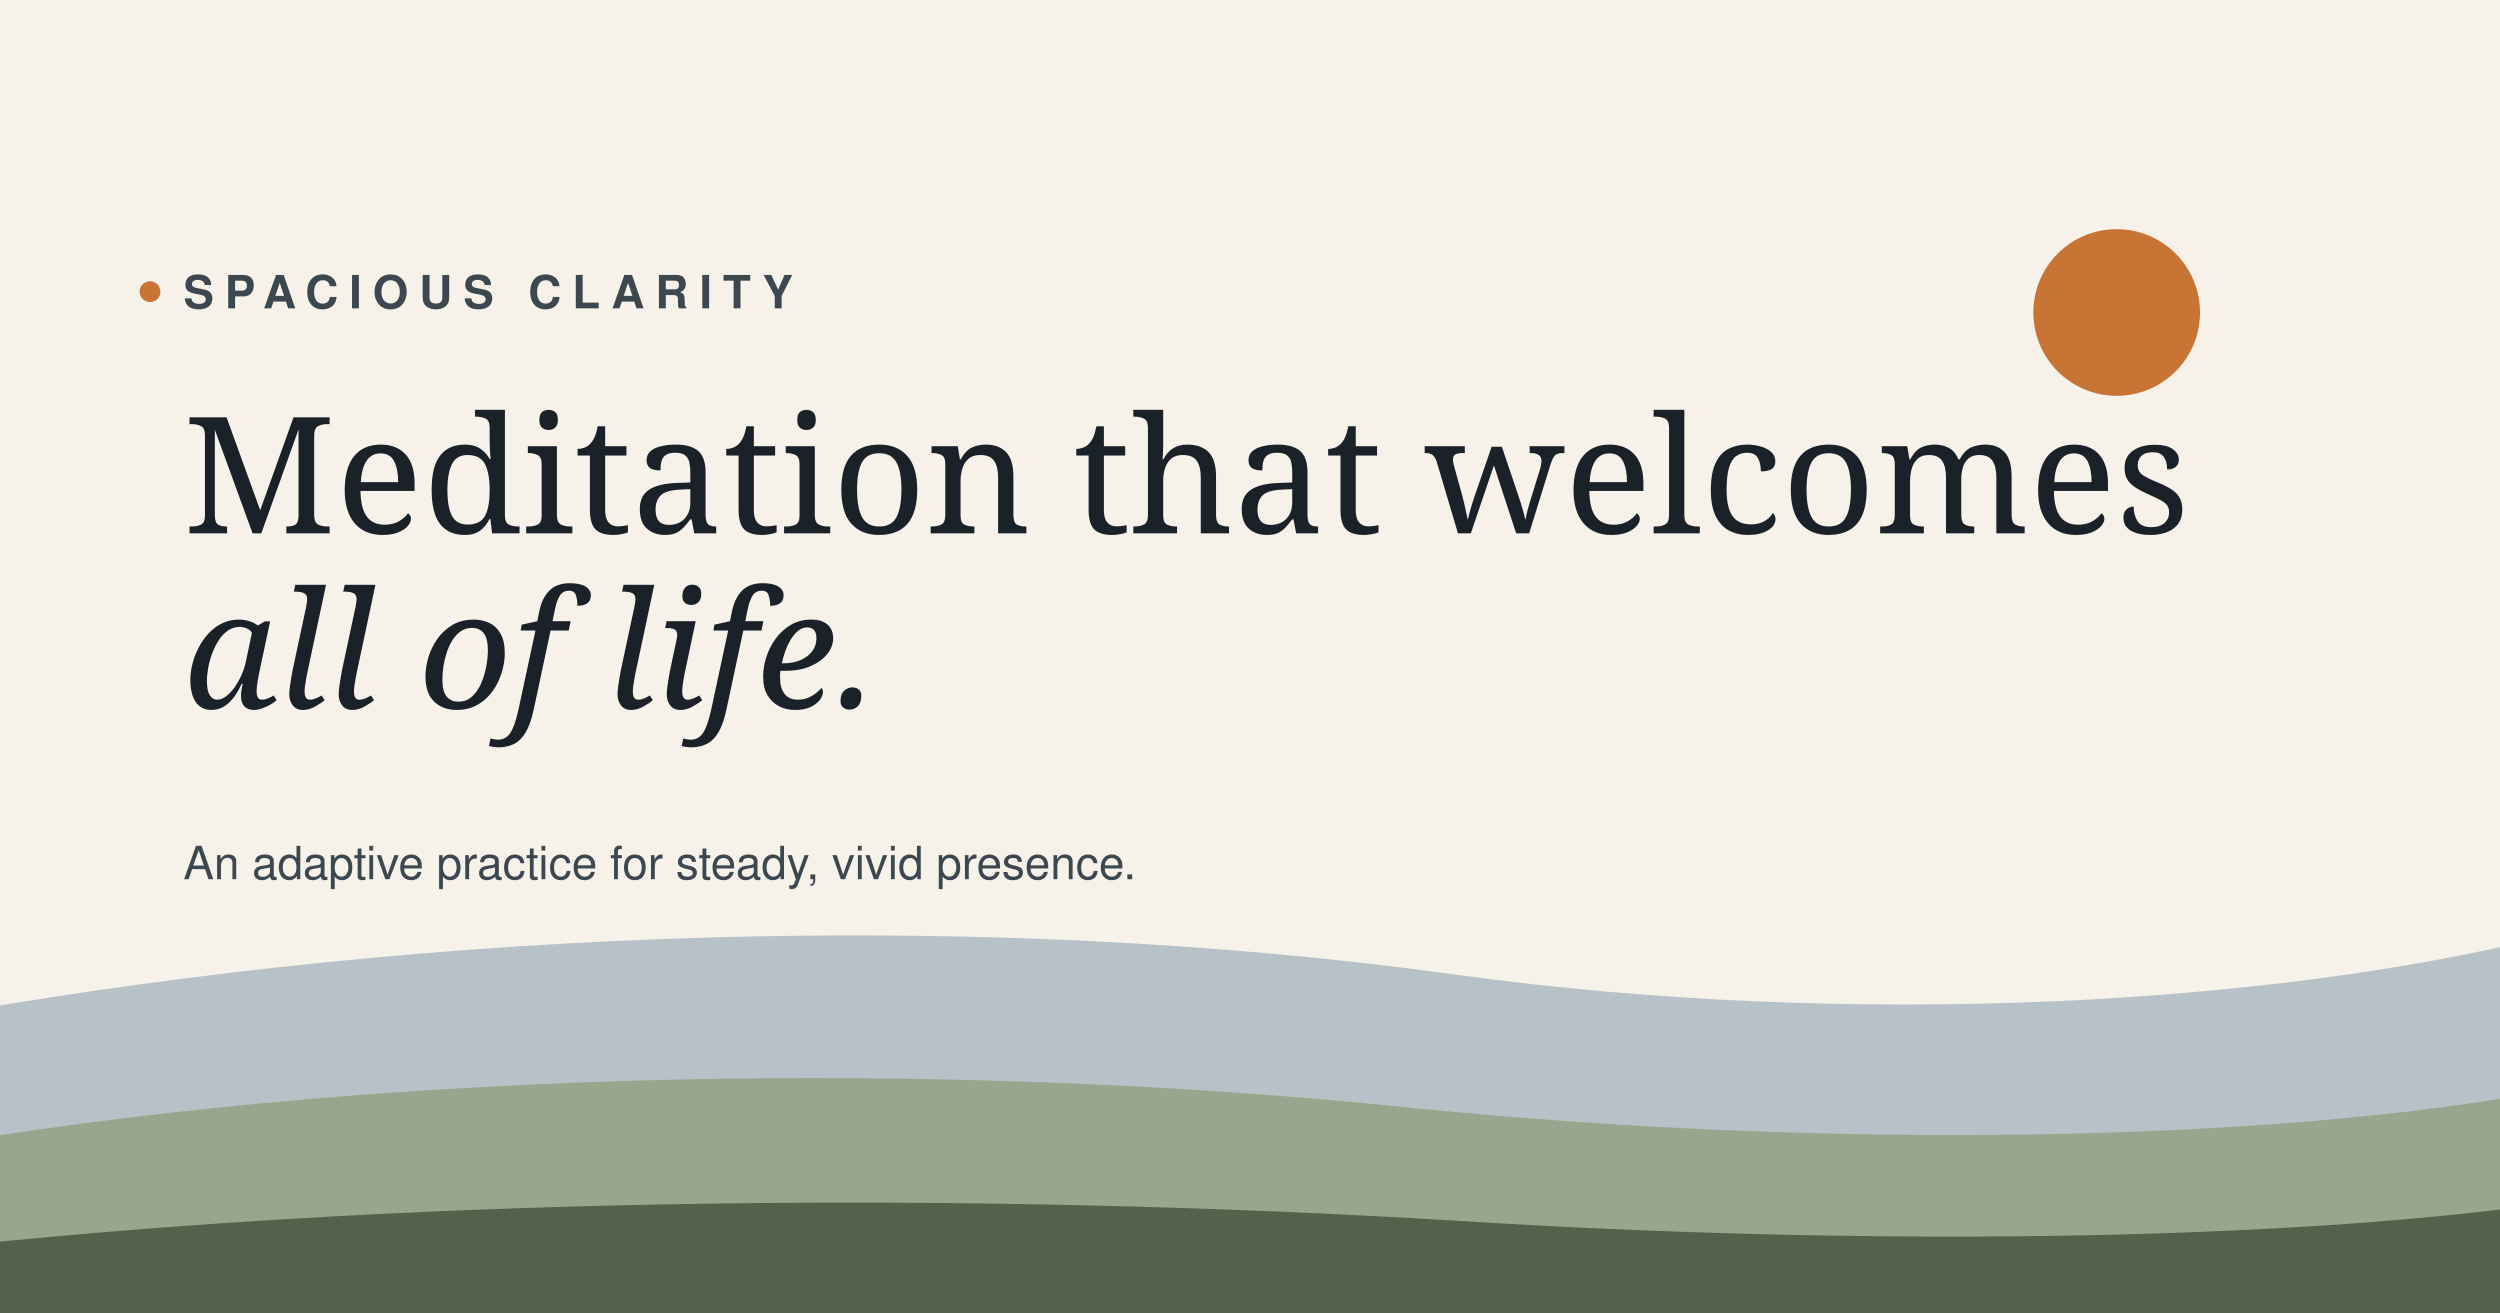
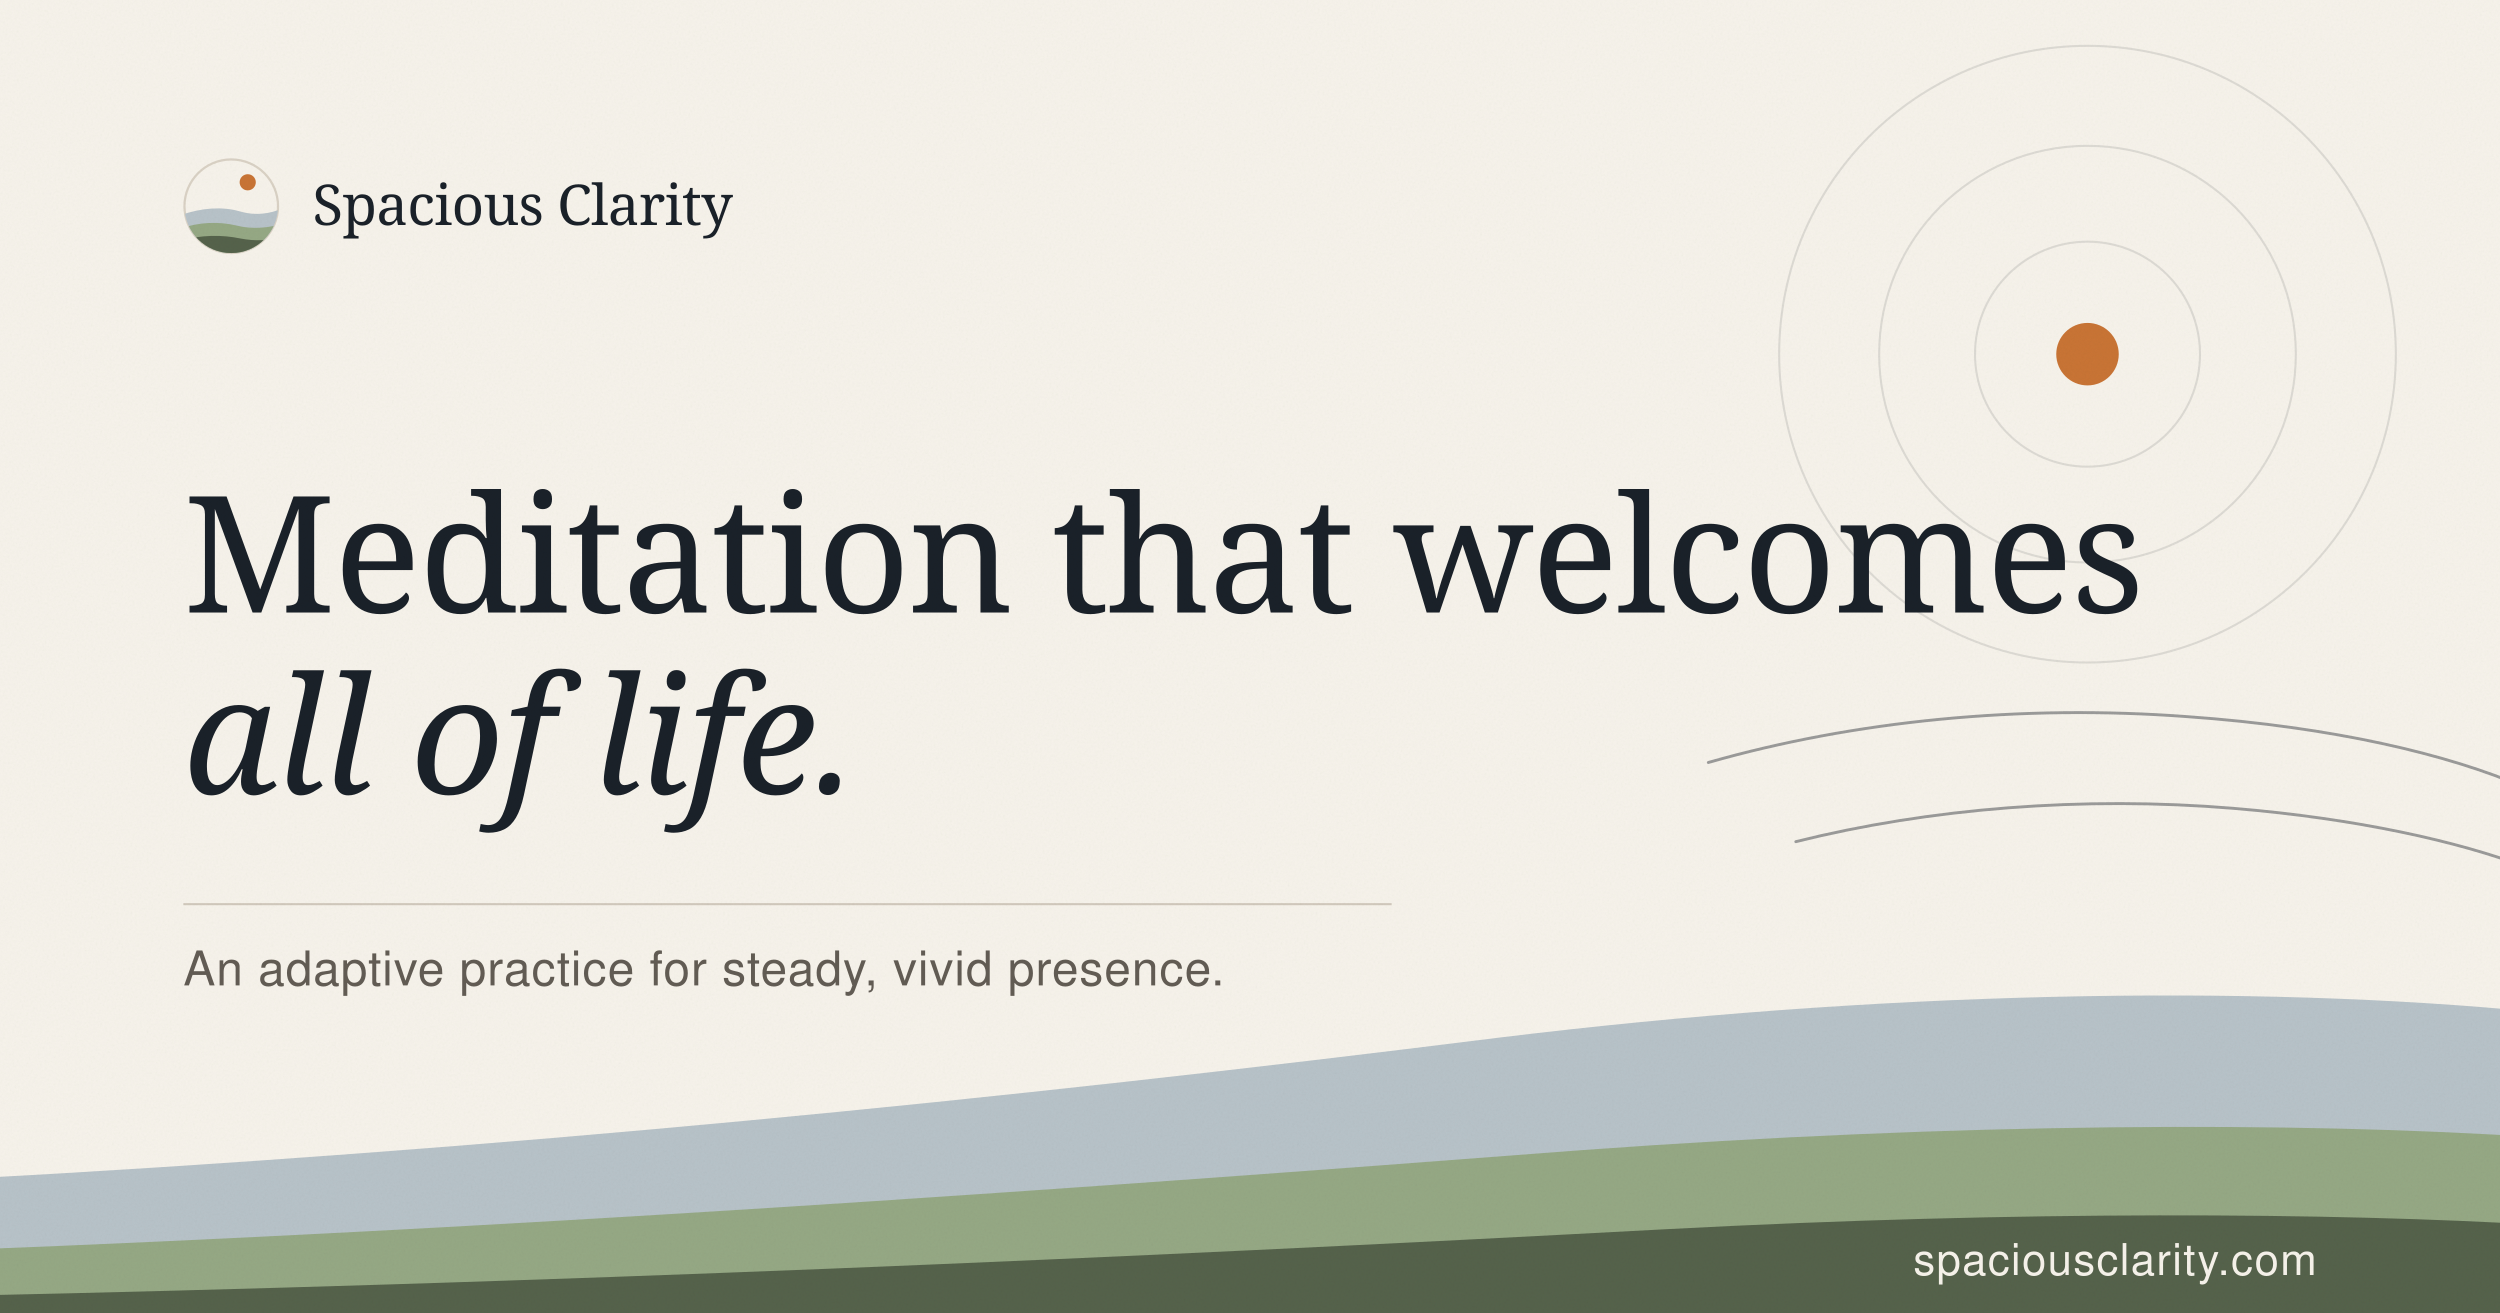
<svg xmlns="http://www.w3.org/2000/svg" viewBox="0 0 1200 630" role="img" aria-label="Spacious Clarity social card">
+   <defs>
+     <clipPath id="og-mark-paper">
+       <circle cx="32" cy="32" r="31.25" />
+     </clipPath>
+     <filter id="og-grain">
+       <feTurbulence type="fractalNoise" baseFrequency="0.9" numOctaves="2" stitchTiles="stitch" />
+       <feColorMatrix type="saturate" values="0" />
+     </filter>
+   </defs>
  <rect width="1200" height="630" fill="#F6F2EA" />
-   <circle cx="1016" cy="150" r="40" fill="#C87435" />
-   <path d="M -20 486 C 210 446 470 436 700 468 C 890 494 1090 482 1220 450 L 1220 650 L -20 650 Z" fill="#B7C2C8" />
-   <path d="M -20 548 C 190 514 450 508 680 532 C 880 552 1090 548 1220 524 L 1220 650 L -20 650 Z" fill="#99A68D" />
-   <path d="M -20 598 C 210 574 470 572 700 586 C 890 598 1090 596 1220 578 L 1220 650 L -20 650 Z" fill="#55624B" />
-   <text x="88" y="148" fill="#3D4750" font-family="'Host Grotesk', Helvetica, sans-serif" font-size="22" font-weight="600" letter-spacing="5.2">SPACIOUS CLARITY</text>
-   <text x="88" y="256" fill="#1A2129" font-family="'Literata', Georgia, serif" font-size="78" font-weight="400">Meditation that welcomes</text>
-   <text x="88" y="340" fill="#1A2129" font-family="'Literata', Georgia, serif" font-size="78" font-weight="400" font-style="italic">all of life.</text>
-   <text x="88" y="422" fill="#3D4750" font-family="'Host Grotesk', Helvetica, sans-serif" font-size="22">An adaptive practice for steady, vivid presence.</text>
-   <circle cx="72" cy="140" r="5" fill="#C87435" />
+   <g fill="none" stroke="#1A2129" stroke-width="1.4" stroke-linecap="round" opacity="0.42">
+     <path d="M 820 366 C 890 346 970 338 1050 344 C 1120 349 1175 362 1212 378" />
+     <path d="M 862 404 C 926 388 1000 382 1072 388 C 1132 393 1180 404 1212 416" />
+   </g>
+   <path d="M -20 566 C 240 552 480 528 720 498 C 900 476 1080 472 1220 486 L 1220 650 L -20 650 Z" fill="#B7C2C8" />
+   <path d="M -20 600 C 240 590 500 572 760 552 C 940 539 1100 538 1220 546 L 1220 650 L -20 650 Z" fill="#95A884" />
+   <path d="M -20 622 C 260 616 540 604 800 590 C 970 581 1120 582 1220 588 L 1220 650 L -20 650 Z" fill="#55624B" />
+   <g transform="translate(1002 170)" fill="none">
+     <circle r="148" stroke="#1A2129" stroke-width="1" opacity="0.12" />
+     <circle r="100" stroke="#1A2129" stroke-width="1" opacity="0.12" />
+     <circle r="54" stroke="#1A2129" stroke-width="1" opacity="0.12" />
+     <circle r="15" fill="#C87435" />
+   </g>
+   <g transform="translate(88 76)">
+     <svg viewBox="0 0 64 64" width="46" height="46" fill="none">
+       <circle cx="32" cy="32" r="31.25" fill="#F6F2EA" stroke="#D9D1C4" stroke-width="1.5" />
+       <g clip-path="url(#og-mark-paper)">
+         <path d="M-2 38 C12 33 26 32 38 35.5 C48 38.5 58 37 66 33.5 L66 66 H-2 Z" fill="#B7C2C8" />
+         <path d="M-2 47 C10 42.5 24 42 36 45 C46 47.5 58 46.5 66 43.5 L66 66 H-2 Z" fill="#95A884" />
+         <path d="M-2 55 C12 51 26 51 38 53.5 C48 55.5 58 55 66 52 L66 66 H-2 Z" fill="#55624B" />
+       </g>
+       <circle cx="43" cy="16" r="5.4" fill="#C87435" />
+     </svg>
+   </g>
+   <text x="150" y="108" fill="#1A2129" font-family="'Literata', 'Iowan Old Style', Georgia, serif" font-size="27" font-weight="520" letter-spacing="-0.32">Spacious Clarity</text>
+   <text x="88" y="294" fill="#1A2129" font-family="'Literata', 'Iowan Old Style', Georgia, serif" font-size="78" font-weight="420" letter-spacing="-0.94">Meditation that welcomes</text>
+   <text x="88" y="381" fill="#1A2129" font-family="'Literata', 'Iowan Old Style', Georgia, serif" font-size="78" font-weight="420" font-style="italic" letter-spacing="-0.94">all of life.</text>
+   <line x1="88" y1="434" x2="668" y2="434" stroke="#D0C8BC" stroke-width="1" />
+   <text x="88" y="473" fill="#625C54" font-family="'Host Grotesk', Helvetica, sans-serif" font-size="23" font-weight="500" letter-spacing="0.46">An adaptive practice for steady, vivid presence.</text>
+   <text x="1112" y="612" text-anchor="end" fill="#F6F2EA" font-family="'Host Grotesk', Helvetica, sans-serif" font-size="21" font-weight="500" letter-spacing="0.63">spaciousclarity.com</text>
+   <rect width="1200" height="630" filter="url(#og-grain)" opacity="0.07" style="mix-blend-mode: multiply" />
</svg>
